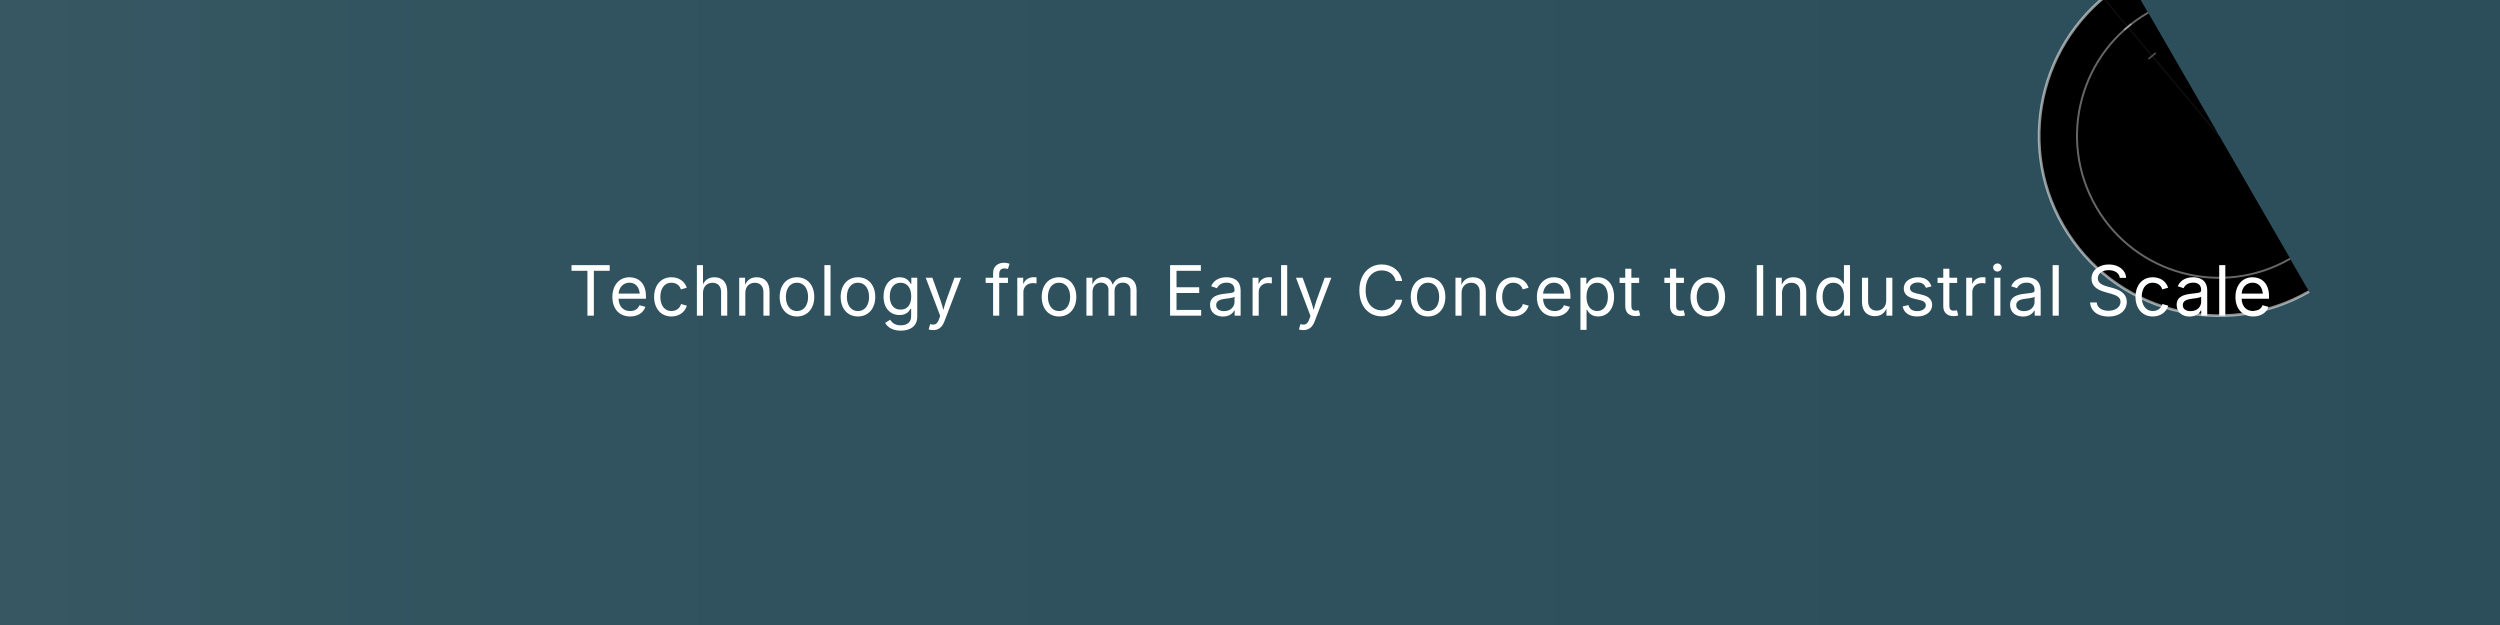
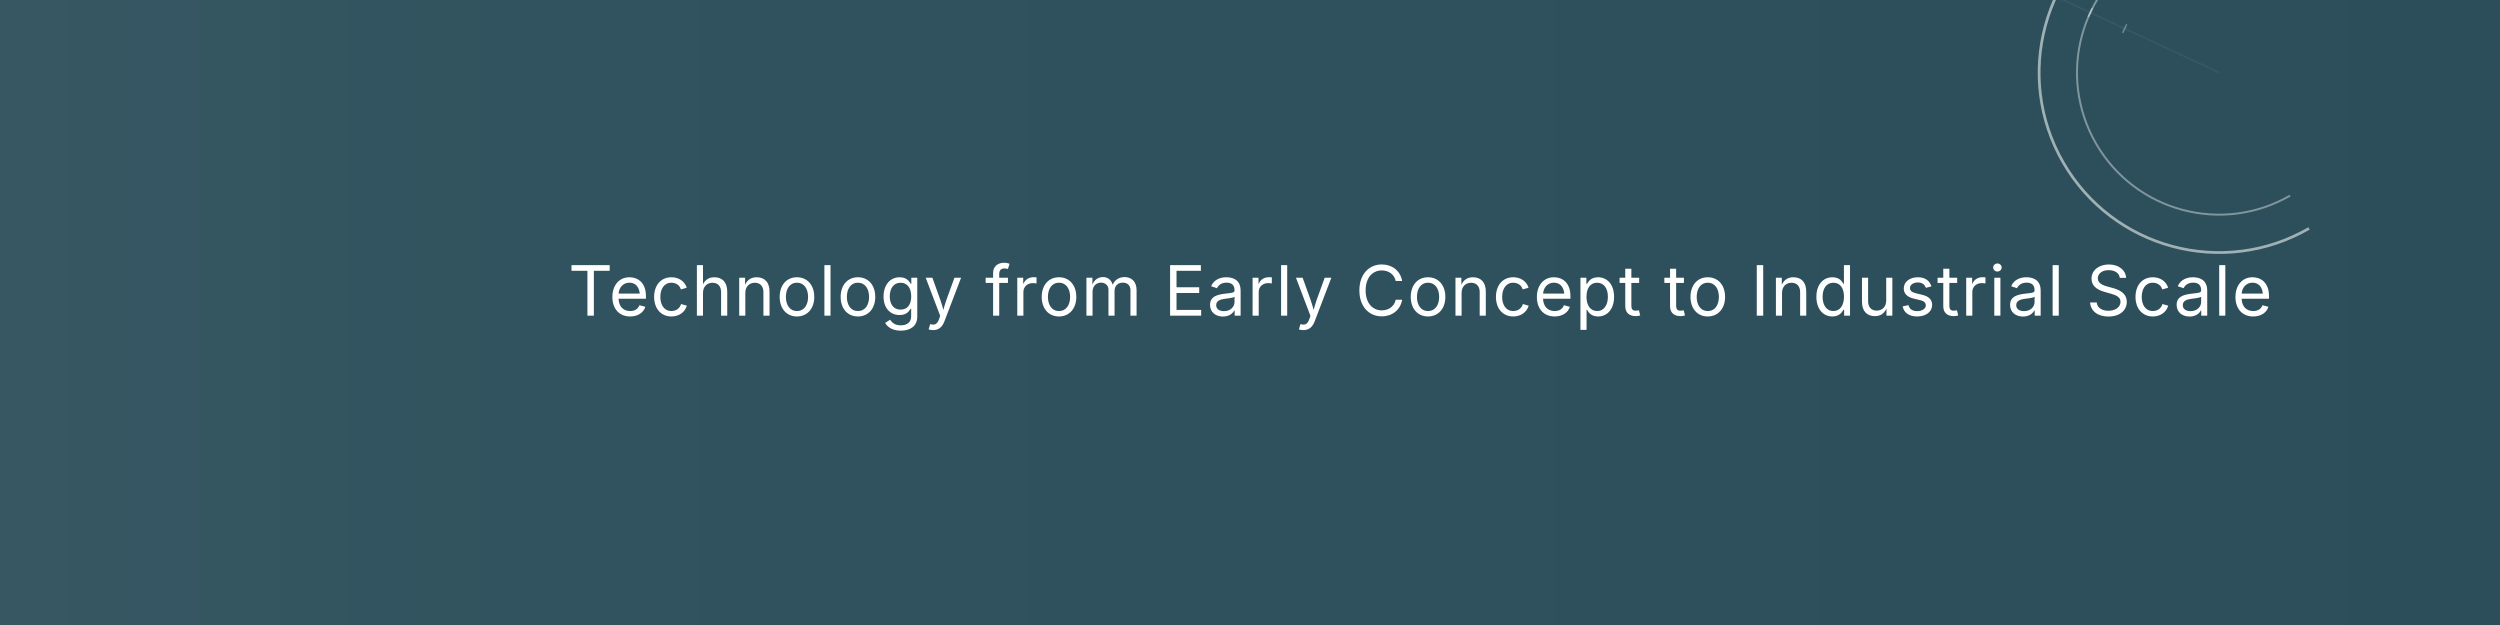
<svg xmlns="http://www.w3.org/2000/svg" width="1584" height="396" viewBox="0 0 1584 396">
  <defs>
    <linearGradient id="heroFade" x1="0" y1="0" x2="1" y2="0">
      <stop offset="0%" stop-color="white" stop-opacity="0.24" />
      <stop offset="20%" stop-color="white" stop-opacity="0.12" />
      <stop offset="100%" stop-color="white" stop-opacity="0" />
    </linearGradient>
    <linearGradient id="radialFade" x1="210" y1="210" x2="400" y2="210" gradientUnits="userSpaceOnUse">
      <stop offset="0%" stop-color="white" stop-opacity="0.45" />
      <stop offset="100%" stop-color="white" stop-opacity="0.05" />
    </linearGradient>
  </defs>
  <rect width="1584" height="396" fill="#2B4E5A" />
  <rect width="1584" height="396" fill="url(#heroFade)" opacity="0.24" />
-   <g transform="translate(1280, -40) scale(0.60)">
+   <g transform="translate(1280, -80) scale(0.60)" fill="none">
    <g transform="rotate(-120 210 210)">
      <path d="M20 210 A190 190 0 0 1 400 210" stroke="white" stroke-width="1.75" stroke-opacity="0.55" vector-effect="non-scaling-stroke" />
      <path d="M60 210 A150 150 0 0 1 360 210" stroke="white" stroke-width="1.25" stroke-opacity="0.40" vector-effect="non-scaling-stroke" />
    </g>
-     <g transform="rotate(-130 210 210)">
+     <g transform="rotate(-155 210 210)">
      <line x1="210" y1="210" x2="400" y2="210" stroke="url(#radialFade)" stroke-width="1" vector-effect="non-scaling-stroke" />
      <line x1="360" y1="205" x2="360" y2="215" stroke="white" stroke-width="1" stroke-opacity="0.40" vector-effect="non-scaling-stroke" />
      <line x1="320" y1="205" x2="320" y2="215" stroke="white" stroke-width="1" stroke-opacity="0.32" vector-effect="non-scaling-stroke" />
    </g>
  </g>
  <g font-family="Public Sans, system-ui, -apple-system, BlinkMacSystemFont, sans-serif" font-weight="400" font-size="44" fill="#FFFFFF" letter-spacing="0.8">
    <text x="360" y="200">Technology from Early Concept to Industrial Scale</text>
  </g>
</svg>
